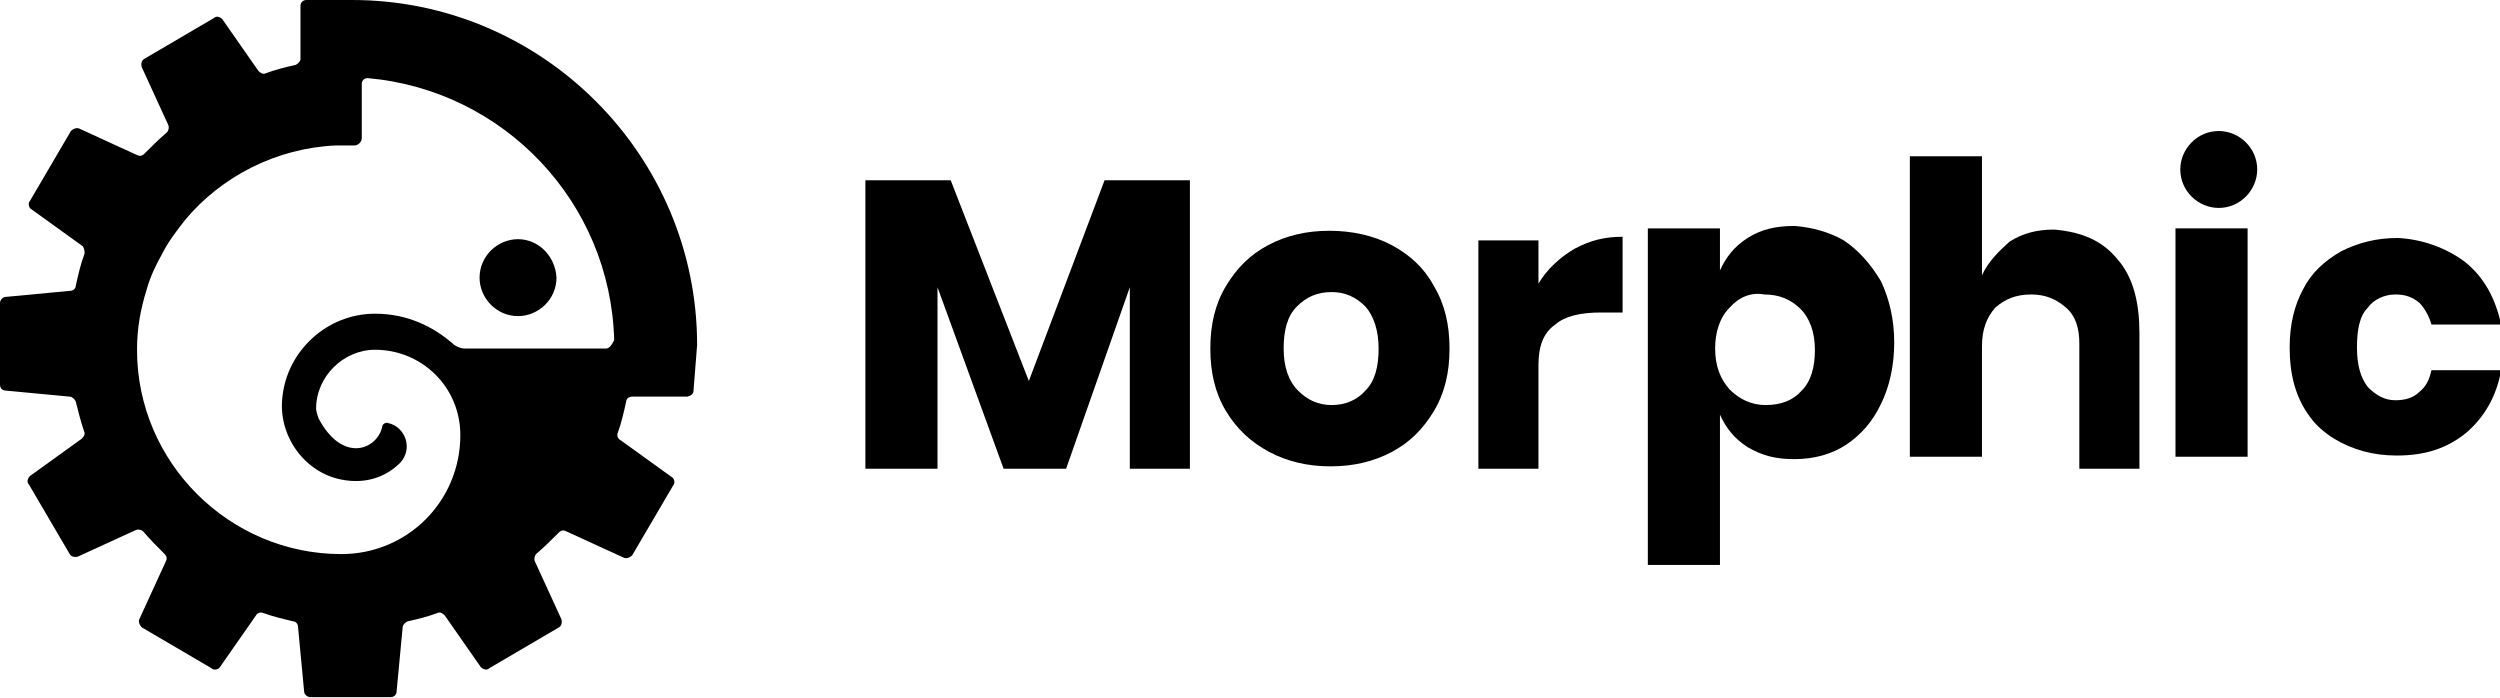
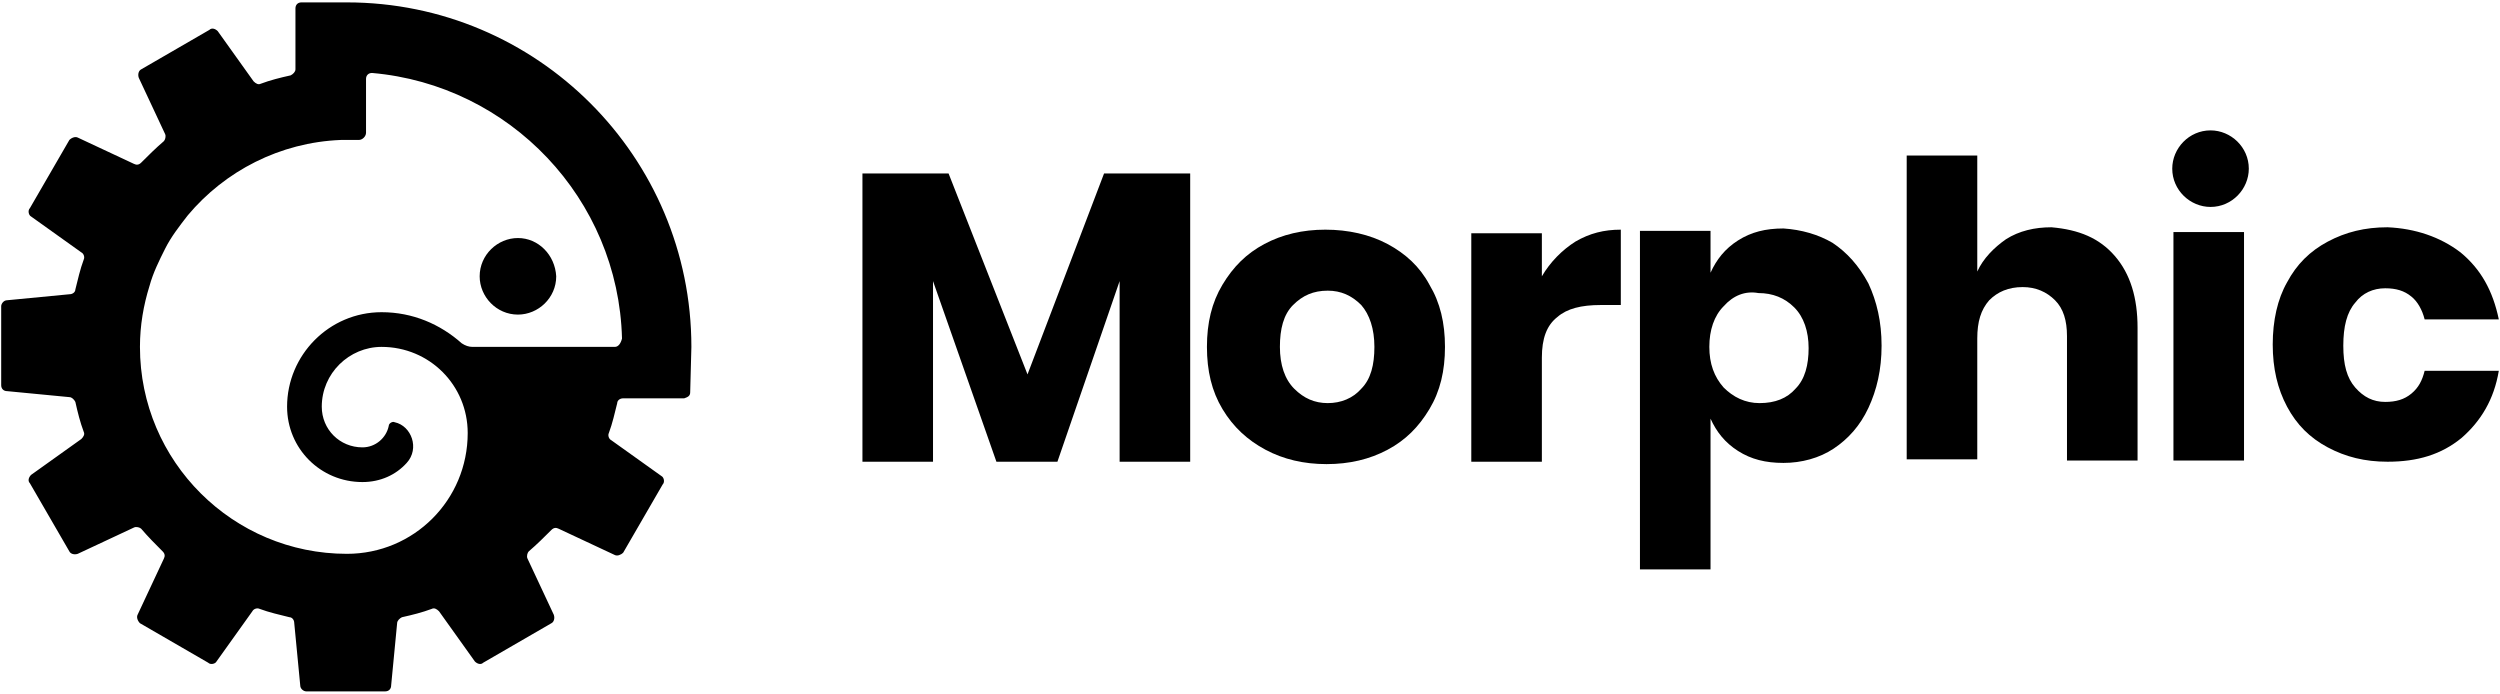
- <svg xmlns="http://www.w3.org/2000/svg" version="1.1" id="Layer_1" x="0px" y="0px" viewBox="0 0 208 58" style="enable-background:new 0 0 208 58;" xml:space="preserve">
+ <svg xmlns="http://www.w3.org/2000/svg" version="1.1" id="Layer_1" x="0px" y="0px" viewBox="0 0 209 58" style="enable-background:new 0 0 209 58;" xml:space="preserve">
  <g>
    <g>
-       <path d="M99,15v24h-5V23.9L88.7,39h-5.2L78,23.9V39h-6V15h7.1l6.5,16.7L91.9,15H99z" />
-       <path d="M115.8,20.4c1.5,0.8,2.7,1.9,3.5,3.4c0.9,1.5,1.3,3.2,1.3,5.2s-0.4,3.7-1.3,5.2s-2,2.6-3.5,3.4s-3.2,1.2-5.1,1.2    s-3.6-0.4-5.1-1.2c-1.5-0.8-2.7-1.9-3.6-3.4c-0.9-1.5-1.3-3.2-1.3-5.2s0.4-3.7,1.3-5.2c0.9-1.5,2-2.6,3.5-3.4    c1.5-0.8,3.2-1.2,5.1-1.2C112.5,19.2,114.3,19.6,115.8,20.4z M107.9,25.5c-0.8,0.8-1.1,2-1.1,3.5s0.4,2.7,1.2,3.5    c0.8,0.8,1.7,1.2,2.8,1.2s2.1-0.4,2.8-1.2c0.8-0.8,1.1-2,1.1-3.5s-0.4-2.7-1.1-3.5c-0.8-0.8-1.7-1.2-2.8-1.2    C109.6,24.3,108.7,24.7,107.9,25.5z" />
-       <path d="M131,20.7c1.3-0.7,2.5-1,4-1V26h-1.8c-1.7,0-3,0.3-3.8,1c-1,0.7-1.4,1.8-1.4,3.4V39h-5V20h5v3.6    C128.7,22.4,129.8,21.4,131,20.7z" />
-       <path d="M153.4,20c1.2,0.8,2.2,1.9,3.1,3.4c0.7,1.5,1.1,3.2,1.1,5.1s-0.4,3.7-1.1,5.1c-0.7,1.5-1.7,2.6-2.9,3.4    c-1.2,0.8-2.7,1.2-4.3,1.2s-2.7-0.3-3.9-1c-1.1-0.7-1.8-1.6-2.3-2.7V47h-6V19h6v3.5c0.5-1.1,1.2-2,2.3-2.7c1.1-0.7,2.3-1,3.9-1    C150.7,18.9,152.2,19.3,153.4,20z M143.9,25.6c-0.8,0.8-1.2,2-1.2,3.4s0.4,2.5,1.2,3.4c0.8,0.8,1.8,1.3,3,1.3c1.3,0,2.3-0.4,3-1.2    c0.8-0.8,1.1-2,1.1-3.4s-0.4-2.6-1.2-3.4s-1.8-1.2-3-1.2C145.7,24.3,144.7,24.7,143.9,25.6z" />
-       <path d="M176.2,21.6c1.3,1.5,1.8,3.6,1.8,6.1V39h-5V28.6c0-1.3-0.3-2.3-1.1-3s-1.7-1.1-2.9-1.1c-1.3,0-2.2,0.4-3,1.1    c-0.7,0.8-1.1,1.8-1.1,3.2V38h-6V13h6v9.9c0.5-1.1,1.4-2,2.3-2.8c1.1-0.7,2.3-1,3.7-1C173.2,19.3,174.9,20,176.2,21.6z" />
-       <path d="M187,19v19h-6V19h2.9H187z" />
-       <path d="M205.1,21.8c1.6,1.3,2.5,3,3,5.2h-5.8c-0.2-0.7-0.6-1.4-1-1.8c-0.6-0.5-1.2-0.7-2-0.7c-0.9,0-1.8,0.4-2.3,1.1    c-0.7,0.7-0.9,1.9-0.9,3.3c0,1.5,0.3,2.5,0.9,3.3c0.7,0.7,1.4,1.1,2.3,1.1c0.8,0,1.5-0.2,2-0.7c0.6-0.5,0.8-1,1-1.8h5.8    c-0.4,2.2-1.4,3.9-2.9,5.2c-1.6,1.3-3.4,1.9-5.8,1.9c-2,0-3.7-0.5-5.2-1.4c-0.8-0.5-1.5-1.1-2-1.8c-1.2-1.6-1.7-3.5-1.7-5.8    c0-1.9,0.4-3.5,1.1-4.8c0.7-1.4,1.8-2.4,3.2-3.2c1.4-0.7,2.9-1.1,4.7-1.1C201.5,19.9,203.5,20.6,205.1,21.8z" />
-       <path d="M184.6,17.3c-1.7,0-3.2-1.4-3.2-3.2c0-1.7,1.4-3.2,3.2-3.2c1.7,0,3.2,1.4,3.2,3.2C187.8,15.8,186.4,17.3,184.6,17.3z" />
+       <path d="M99.5,14.5v24.1h-5.9V23.5l-5.2,15.1h-5.1L78,23.5v15.1h-5.9V14.5h7.2l6.6,16.8l6.4-16.8H99.5z" />
+       <path d="M116,20.4c1.5,0.8,2.7,1.9,3.5,3.4c0.9,1.5,1.3,3.2,1.3,5.2s-0.4,3.7-1.3,5.2s-2,2.6-3.5,3.4s-3.2,1.2-5.1,1.2    s-3.6-0.4-5.1-1.2c-1.5-0.8-2.7-1.9-3.6-3.4c-0.9-1.5-1.3-3.2-1.3-5.2s0.4-3.7,1.3-5.2c0.9-1.5,2-2.6,3.5-3.4    c1.5-0.8,3.2-1.2,5.1-1.2C112.7,19.2,114.5,19.6,116,20.4z M108.1,25.5c-0.8,0.8-1.1,2-1.1,3.5s0.4,2.7,1.2,3.5    c0.8,0.8,1.7,1.2,2.8,1.2s2.1-0.4,2.8-1.2c0.8-0.8,1.1-2,1.1-3.5s-0.4-2.7-1.1-3.5c-0.8-0.8-1.7-1.2-2.8-1.2    C109.8,24.3,108.9,24.7,108.1,25.5z" />
+       <path d="M131.7,20.2c1.2-0.7,2.4-1,3.8-1v6.3h-1.7c-1.6,0-2.8,0.3-3.6,1c-0.9,0.7-1.3,1.8-1.3,3.4v8.7H123V19.5h5.9v3.6    C129.6,21.9,130.6,20.9,131.7,20.2z" />
+       <path d="M153.2,20.3c1.2,0.8,2.2,1.9,3,3.4c0.7,1.5,1.1,3.2,1.1,5.2s-0.4,3.7-1.1,5.2c-0.7,1.5-1.7,2.6-2.9,3.4    c-1.2,0.8-2.7,1.2-4.2,1.2s-2.7-0.3-3.8-1c-1.1-0.7-1.8-1.6-2.3-2.7v12.6h-5.9V19.3h5.9v3.5c0.5-1.1,1.2-2,2.3-2.7    c1.1-0.7,2.3-1,3.8-1C150.6,19.2,152,19.6,153.2,20.3z M144.1,25.6c-0.8,0.8-1.2,2-1.2,3.4s0.4,2.5,1.2,3.4c0.8,0.8,1.8,1.3,3,1.3    c1.3,0,2.3-0.4,3-1.2c0.8-0.8,1.1-2,1.1-3.4s-0.4-2.6-1.2-3.4s-1.8-1.2-3-1.2C145.9,24.3,144.9,24.7,144.1,25.6z" />
+       <path d="M176.8,21.4c1.3,1.5,1.9,3.5,1.9,6v11.1h-5.9V28.1c0-1.3-0.3-2.3-1-3s-1.6-1.1-2.7-1.1c-1.2,0-2.1,0.4-2.8,1.1    c-0.7,0.8-1,1.8-1,3.2v10.1h-5.9V13h5.9v9.7c0.5-1.1,1.4-2,2.4-2.7c1.1-0.7,2.4-1,3.8-1C173.8,19.2,175.5,19.9,176.8,21.4z" />
+       <path d="M187.6,19.4v19.1h-5.9V19.4h2.9H187.6z" />
+       <path d="M205.7,21.1c1.7,1.4,2.7,3.2,3.2,5.6h-6.2c-0.2-0.8-0.6-1.5-1.1-1.9c-0.6-0.5-1.3-0.7-2.2-0.7c-1,0-1.9,0.4-2.5,1.2    c-0.7,0.8-1,2-1,3.6s0.3,2.7,1,3.5c0.7,0.8,1.5,1.2,2.5,1.2c0.9,0,1.6-0.2,2.2-0.7c0.6-0.5,0.9-1.1,1.1-1.9h6.2    c-0.4,2.4-1.5,4.2-3.1,5.6c-1.7,1.4-3.7,2-6.2,2c-1.9,0-3.5-0.4-5-1.2c-1.5-0.8-2.6-1.9-3.4-3.4s-1.2-3.2-1.2-5.2s0.4-3.8,1.2-5.2    c0.8-1.5,1.9-2.6,3.4-3.4c1.5-0.8,3.1-1.2,5-1.2C201.9,19.1,204,19.8,205.7,21.1z" />
+       <path d="M184.8,17.3c-1.7,0-3.2-1.4-3.2-3.2c0-1.7,1.4-3.2,3.2-3.2c1.7,0,3.2,1.4,3.2,3.2C188,15.8,186.6,17.3,184.8,17.3z" />
    </g>
    <g>
      <g>
-         <path d="M28.8,0.2L28.8,0.2L28.8,0.2z" />
-         <polygon points="57.6,29 57.6,29 57.6,29 57.6,29    " />
+         <path d="M29,0.2L29,0.2L29,0.2z" />
+         <polygon points="57.8,29 57.8,29 57.8,29 57.8,29    " />
      </g>
      <g>
-         <polygon points="57.6,29 57.6,29 57.6,29 57.6,29    " />
-         <path d="M43.1,19.9c-1.7,0-3.2,1.4-3.2,3.2c0,1.7,1.4,3.2,3.2,3.2c1.7,0,3.2-1.4,3.2-3.2C46.2,21.3,44.8,19.9,43.1,19.9z" />
-         <path d="M58,28.7L58,28.7L58,28.7L58,28.7L58,28.7C58,12.9,45.1,0,29.3,0h-3.8C25.2,0,25,0.2,25,0.5c0,0,0,3.1,0,4.4     c0,0.2-0.2,0.4-0.4,0.5c-0.9,0.2-1.7,0.4-2.5,0.7c-0.2,0.1-0.4,0-0.6-0.2l-3-4.3c-0.2-0.2-0.5-0.3-0.7-0.1l-5.8,3.4     c-0.2,0.1-0.3,0.4-0.2,0.7l2.2,4.8c0.1,0.2,0,0.5-0.1,0.6c-0.7,0.6-1.3,1.2-1.9,1.8c-0.2,0.2-0.4,0.2-0.6,0.1l-4.8-2.2     c-0.2-0.1-0.5,0-0.7,0.2l-3.4,5.8c-0.2,0.2-0.1,0.6,0.1,0.7l4.3,3.1C7,20.7,7.1,21,7,21.2c-0.3,0.8-0.5,1.7-0.7,2.6     c0,0.2-0.2,0.4-0.5,0.4l-5.3,0.5c-0.3,0-0.5,0.3-0.5,0.5v3.4l0,0v3.4c0,0.3,0.2,0.5,0.5,0.5l5.3,0.5c0.2,0,0.4,0.2,0.5,0.4     C6.5,34.2,6.7,35,7,35.9c0.1,0.2,0,0.4-0.2,0.6l-4.3,3.1c-0.2,0.2-0.3,0.5-0.1,0.7l3.4,5.8c0.1,0.2,0.4,0.3,0.7,0.2l4.8-2.2     c0.2-0.1,0.5,0,0.6,0.1c0.6,0.7,1.2,1.3,1.8,1.9c0.2,0.2,0.2,0.4,0.1,0.6l-2.2,4.8c-0.1,0.2,0,0.5,0.2,0.7l5.8,3.4     c0.2,0.2,0.6,0.1,0.7-0.1l3-4.3c0.1-0.2,0.4-0.3,0.6-0.2c0.8,0.3,1.7,0.5,2.5,0.7c0.2,0,0.4,0.2,0.4,0.5l0.5,5.3     c0,0.3,0.3,0.5,0.5,0.5h6.7c0.3,0,0.5-0.2,0.5-0.5l0.5-5.3c0-0.2,0.2-0.4,0.4-0.5c0.9-0.2,1.7-0.4,2.5-0.7c0.2-0.1,0.4,0,0.6,0.2     l3,4.3c0.2,0.2,0.5,0.3,0.7,0.1l5.8-3.4c0.2-0.1,0.3-0.4,0.2-0.7l-2.2-4.8c-0.1-0.2,0-0.5,0.1-0.6c0.7-0.6,1.3-1.2,1.9-1.8     c0.2-0.2,0.4-0.2,0.6-0.1l4.8,2.2c0.2,0.1,0.5,0,0.7-0.2l3.4-5.8c0.2-0.2,0.1-0.6-0.1-0.7l-4.3-3.1c-0.2-0.1-0.3-0.4-0.2-0.6     c0.3-0.8,0.5-1.7,0.7-2.6c0-0.2,0.2-0.4,0.5-0.4h4.6c0.3-0.1,0.5-0.2,0.5-0.5L58,28.7L58,28.7z M50.4,29H38.7     c-0.3,0-0.6-0.1-0.9-0.3c-1.8-1.6-4-2.6-6.6-2.6c-4,0-7.3,3.1-7.7,6.9c-0.4,3.2,1.8,6.3,4.9,6.9c2,0.4,3.7-0.2,4.9-1.4     c1.1-1.2,0.4-3-1-3.3c-0.2-0.1-0.5,0.1-0.5,0.3c-0.4,1.9-3.3,3.1-5.3-0.7c-0.1-0.3-0.2-0.6-0.2-0.8c0-2.7,2.3-4.9,4.9-4.9     c3.9,0,7.1,3.1,7.1,7.1c0,5.5-4.4,9.9-9.9,9.9l0,0l0,0l0,0c-9.3,0-17-7.6-17-17l0,0l0,0l0,0c0-1.8,0.3-3.4,0.8-5     c0.3-1.1,0.8-2.1,1.3-3c0.5-1,1.2-1.9,1.9-2.8c3-3.6,7.6-6,12.6-6.2h1.5c0.3,0,0.6-0.3,0.6-0.6V7c0-0.3,0.2-0.5,0.5-0.5     c11.3,1,20.2,10.3,20.5,21.8C50.9,28.7,50.7,29,50.4,29z" />
+         <polygon points="57.8,29 57.8,29 57.8,29 57.8,29    " />
+         <path d="M43.3,19.9c-1.7,0-3.2,1.4-3.2,3.2c0,1.7,1.4,3.2,3.2,3.2c1.7,0,3.2-1.4,3.2-3.2C46.4,21.3,45,19.9,43.3,19.9z" />
+         <path d="M57.8,29L57.8,29L57.8,29L57.8,29L57.8,29C57.8,13.1,44.9,0.2,29,0.2h-3.8c-0.3,0-0.5,0.2-0.5,0.5c0,0,0,3.8,0,5.1     c0,0.2-0.2,0.4-0.4,0.5c-0.9,0.2-1.7,0.4-2.5,0.7c-0.2,0.1-0.4,0-0.6-0.2l-3-4.2c-0.2-0.2-0.5-0.3-0.7-0.1l-5.7,3.3     c-0.2,0.1-0.3,0.4-0.2,0.7l2.2,4.7c0.1,0.2,0,0.5-0.1,0.6c-0.7,0.6-1.3,1.2-1.9,1.8c-0.2,0.2-0.4,0.2-0.6,0.1l-4.7-2.2     c-0.2-0.1-0.5,0-0.7,0.2l-3.3,5.7c-0.2,0.2-0.1,0.6,0.1,0.7l4.2,3C7,21.2,7.1,21.5,7,21.7c-0.3,0.8-0.5,1.7-0.7,2.5     c0,0.2-0.2,0.4-0.5,0.4l-5.2,0.5c-0.3,0-0.5,0.3-0.5,0.5v3.3l0,0v3.3c0,0.3,0.2,0.5,0.5,0.5l5.2,0.5c0.2,0,0.4,0.2,0.5,0.4     c0.2,0.9,0.4,1.7,0.7,2.5c0.1,0.2,0,0.4-0.2,0.6l-4.2,3c-0.2,0.2-0.3,0.5-0.1,0.7l3.3,5.7c0.1,0.2,0.4,0.3,0.7,0.2l4.7-2.2     c0.2-0.1,0.5,0,0.6,0.1c0.6,0.7,1.2,1.3,1.8,1.9c0.2,0.2,0.2,0.4,0.1,0.6l-2.2,4.7c-0.1,0.2,0,0.5,0.2,0.7l5.7,3.3     c0.2,0.2,0.6,0.1,0.7-0.1l3-4.2c0.1-0.2,0.4-0.3,0.6-0.2c0.8,0.3,1.7,0.5,2.5,0.7c0.2,0,0.4,0.2,0.4,0.5l0.5,5.2     c0,0.3,0.3,0.5,0.5,0.5h6.6c0.3,0,0.5-0.2,0.5-0.5l0.5-5.2c0-0.2,0.2-0.4,0.4-0.5c0.9-0.2,1.7-0.4,2.5-0.7c0.2-0.1,0.4,0,0.6,0.2     l3,4.2c0.2,0.2,0.5,0.3,0.7,0.1l5.7-3.3c0.2-0.1,0.3-0.4,0.2-0.7l-2.2-4.7c-0.1-0.2,0-0.5,0.1-0.6c0.7-0.6,1.3-1.2,1.9-1.8     c0.2-0.2,0.4-0.2,0.6-0.1l4.7,2.2c0.2,0.1,0.5,0,0.7-0.2l3.3-5.7c0.2-0.2,0.1-0.6-0.1-0.7l-4.2-3c-0.2-0.1-0.3-0.4-0.2-0.6     c0.3-0.8,0.5-1.7,0.7-2.5c0-0.2,0.2-0.4,0.5-0.4h5.1c0.3-0.1,0.5-0.2,0.5-0.5L57.8,29L57.8,29z M51.4,29H39.5     c-0.3,0-0.6-0.1-0.9-0.3c-1.8-1.6-4.1-2.6-6.7-2.6c-4.4,0-7.9,3.6-7.9,7.9c0,3.5,2.8,6.3,6.3,6.3c1.5,0,2.8-0.6,3.7-1.6     c1.1-1.2,0.4-3.1-1-3.4c-0.2-0.1-0.5,0.1-0.5,0.3c-0.2,1-1.1,1.8-2.2,1.8c-1.9,0-3.4-1.5-3.4-3.4c0-2.8,2.3-5,5-5     c4,0,7.2,3.2,7.2,7.2c0,5.6-4.5,10.1-10.1,10.1l0,0l0,0l0,0c-9.5,0-17.3-7.7-17.3-17.3l0,0l0,0l0,0c0-1.8,0.3-3.5,0.8-5.1     c0.3-1.1,0.8-2.1,1.3-3.1s1.2-1.9,1.9-2.8c3.1-3.7,7.7-6.1,12.8-6.3H30c0.3,0,0.6-0.3,0.6-0.6V6.6c0-0.3,0.2-0.5,0.5-0.5     c11.5,1,20.6,10.5,20.9,22.2C51.9,28.7,51.7,29,51.4,29z" />
      </g>
    </g>
  </g>
</svg>
